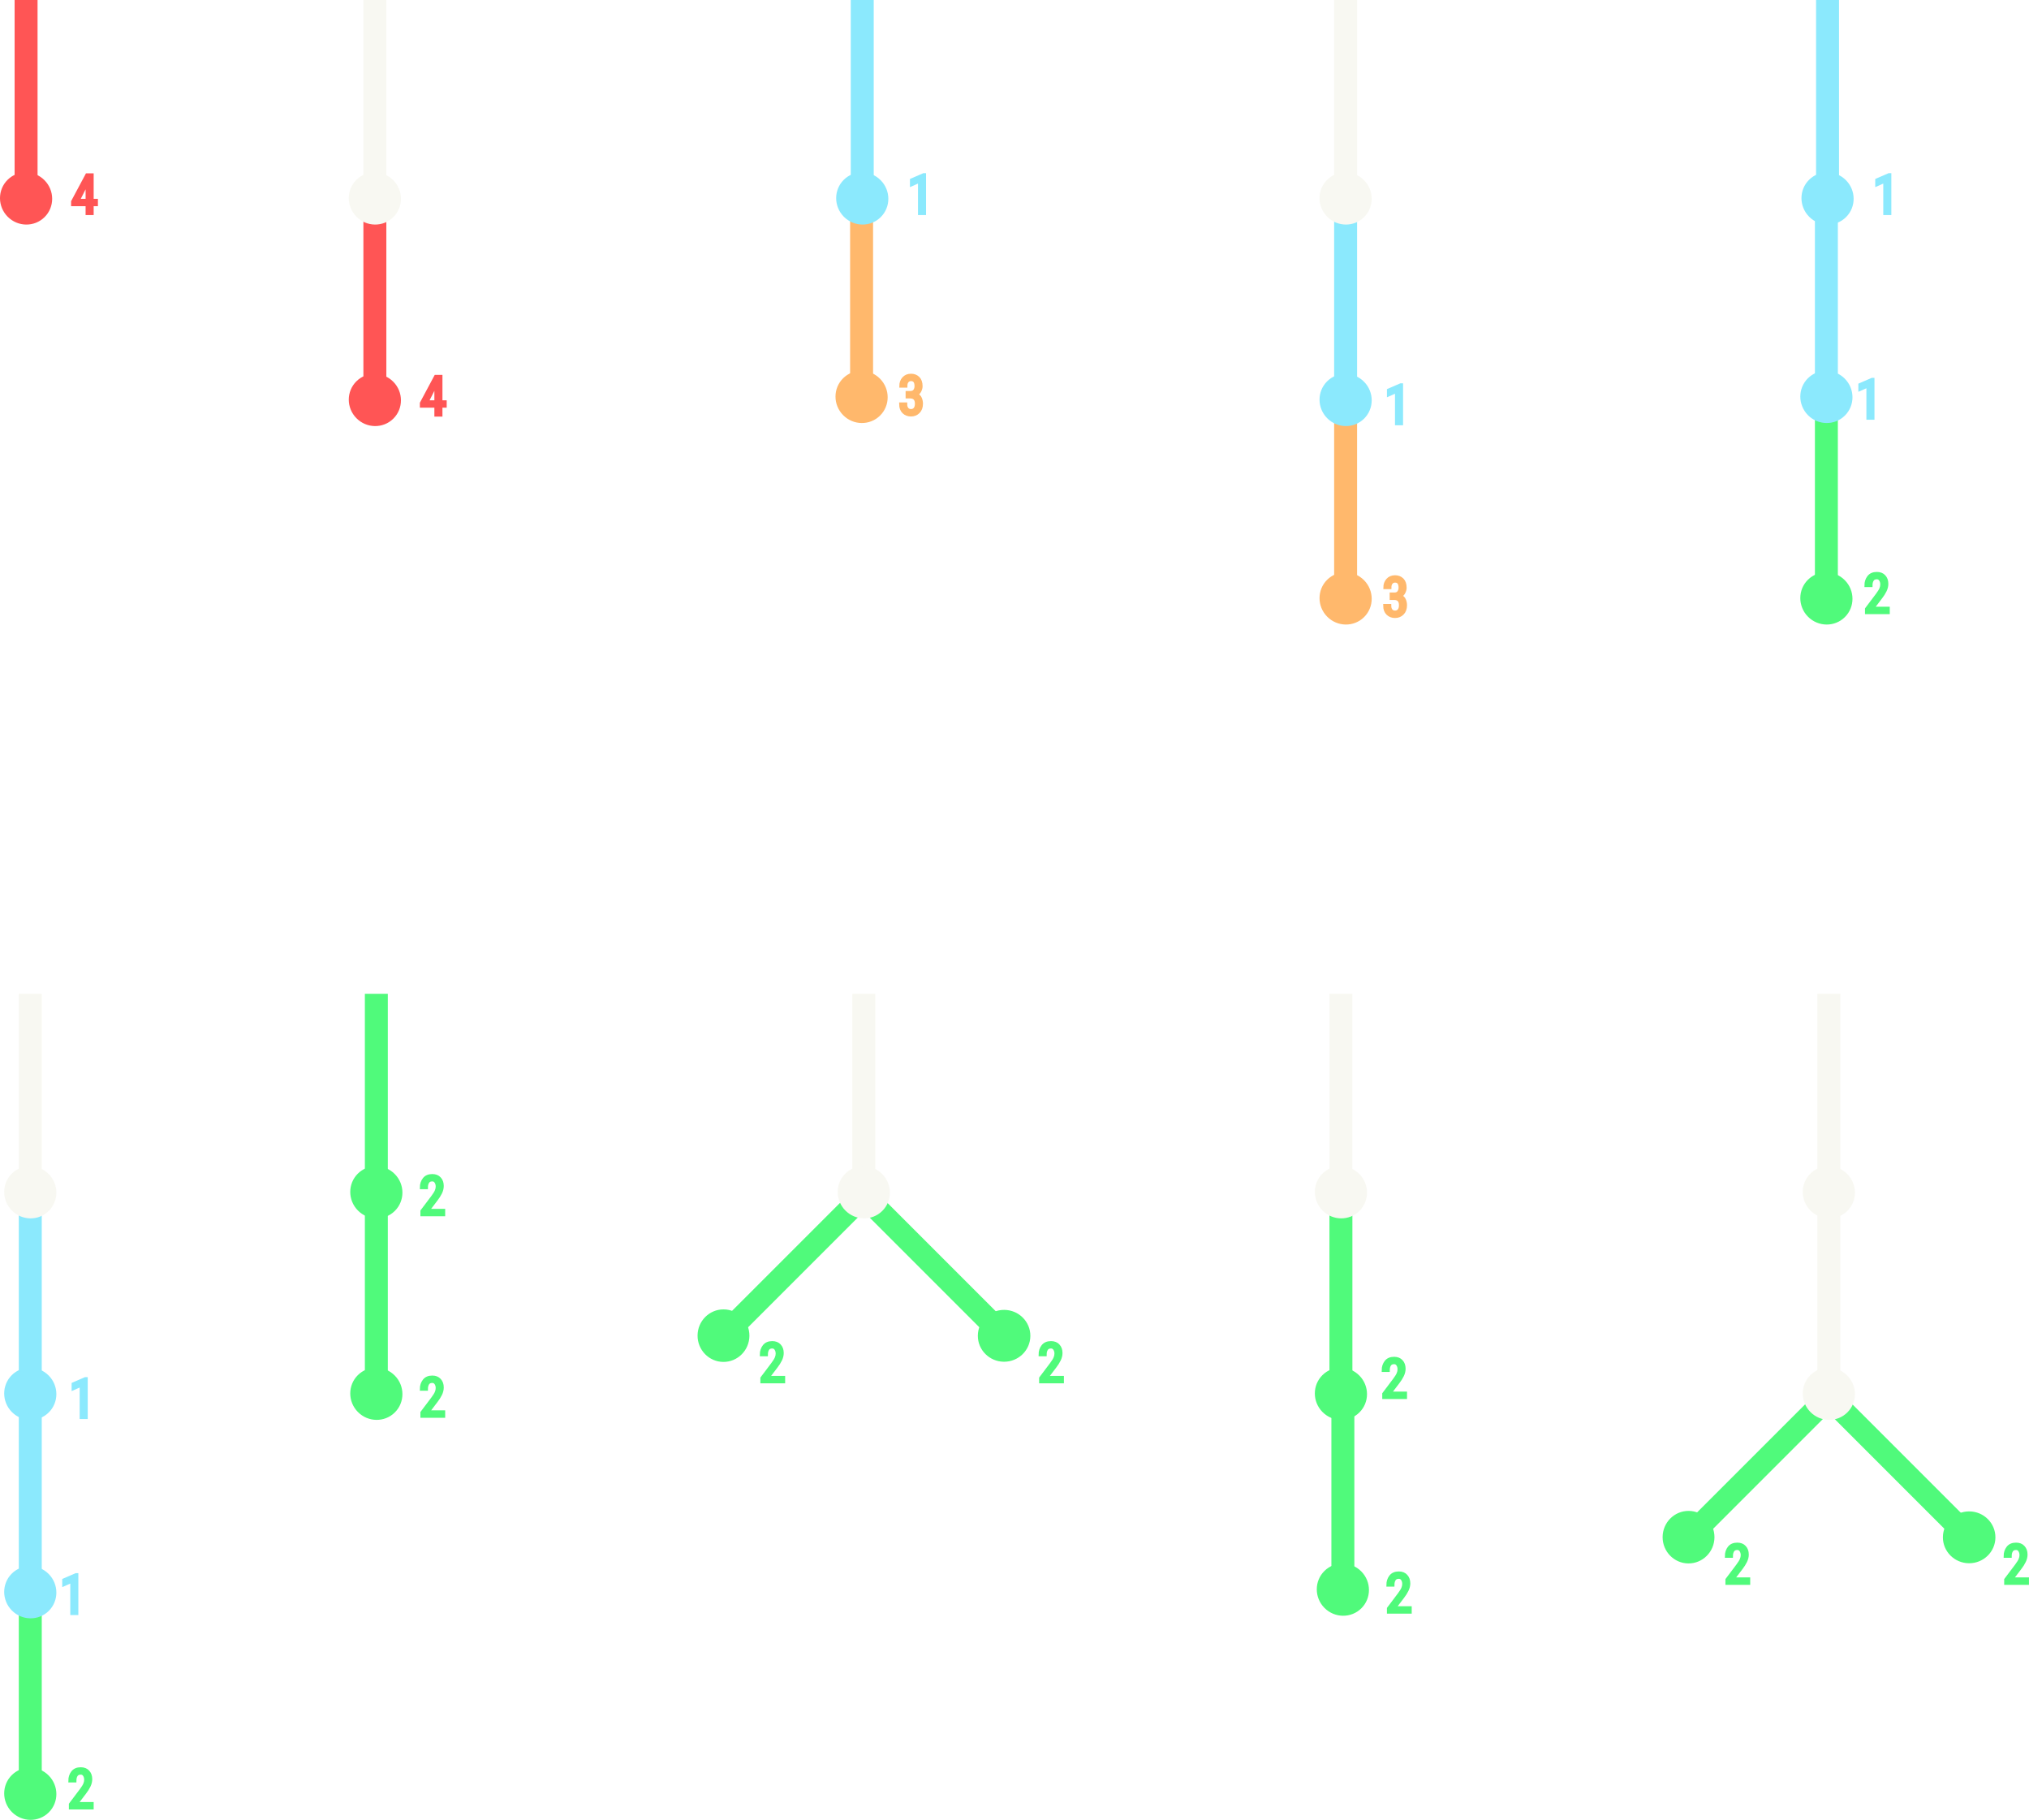
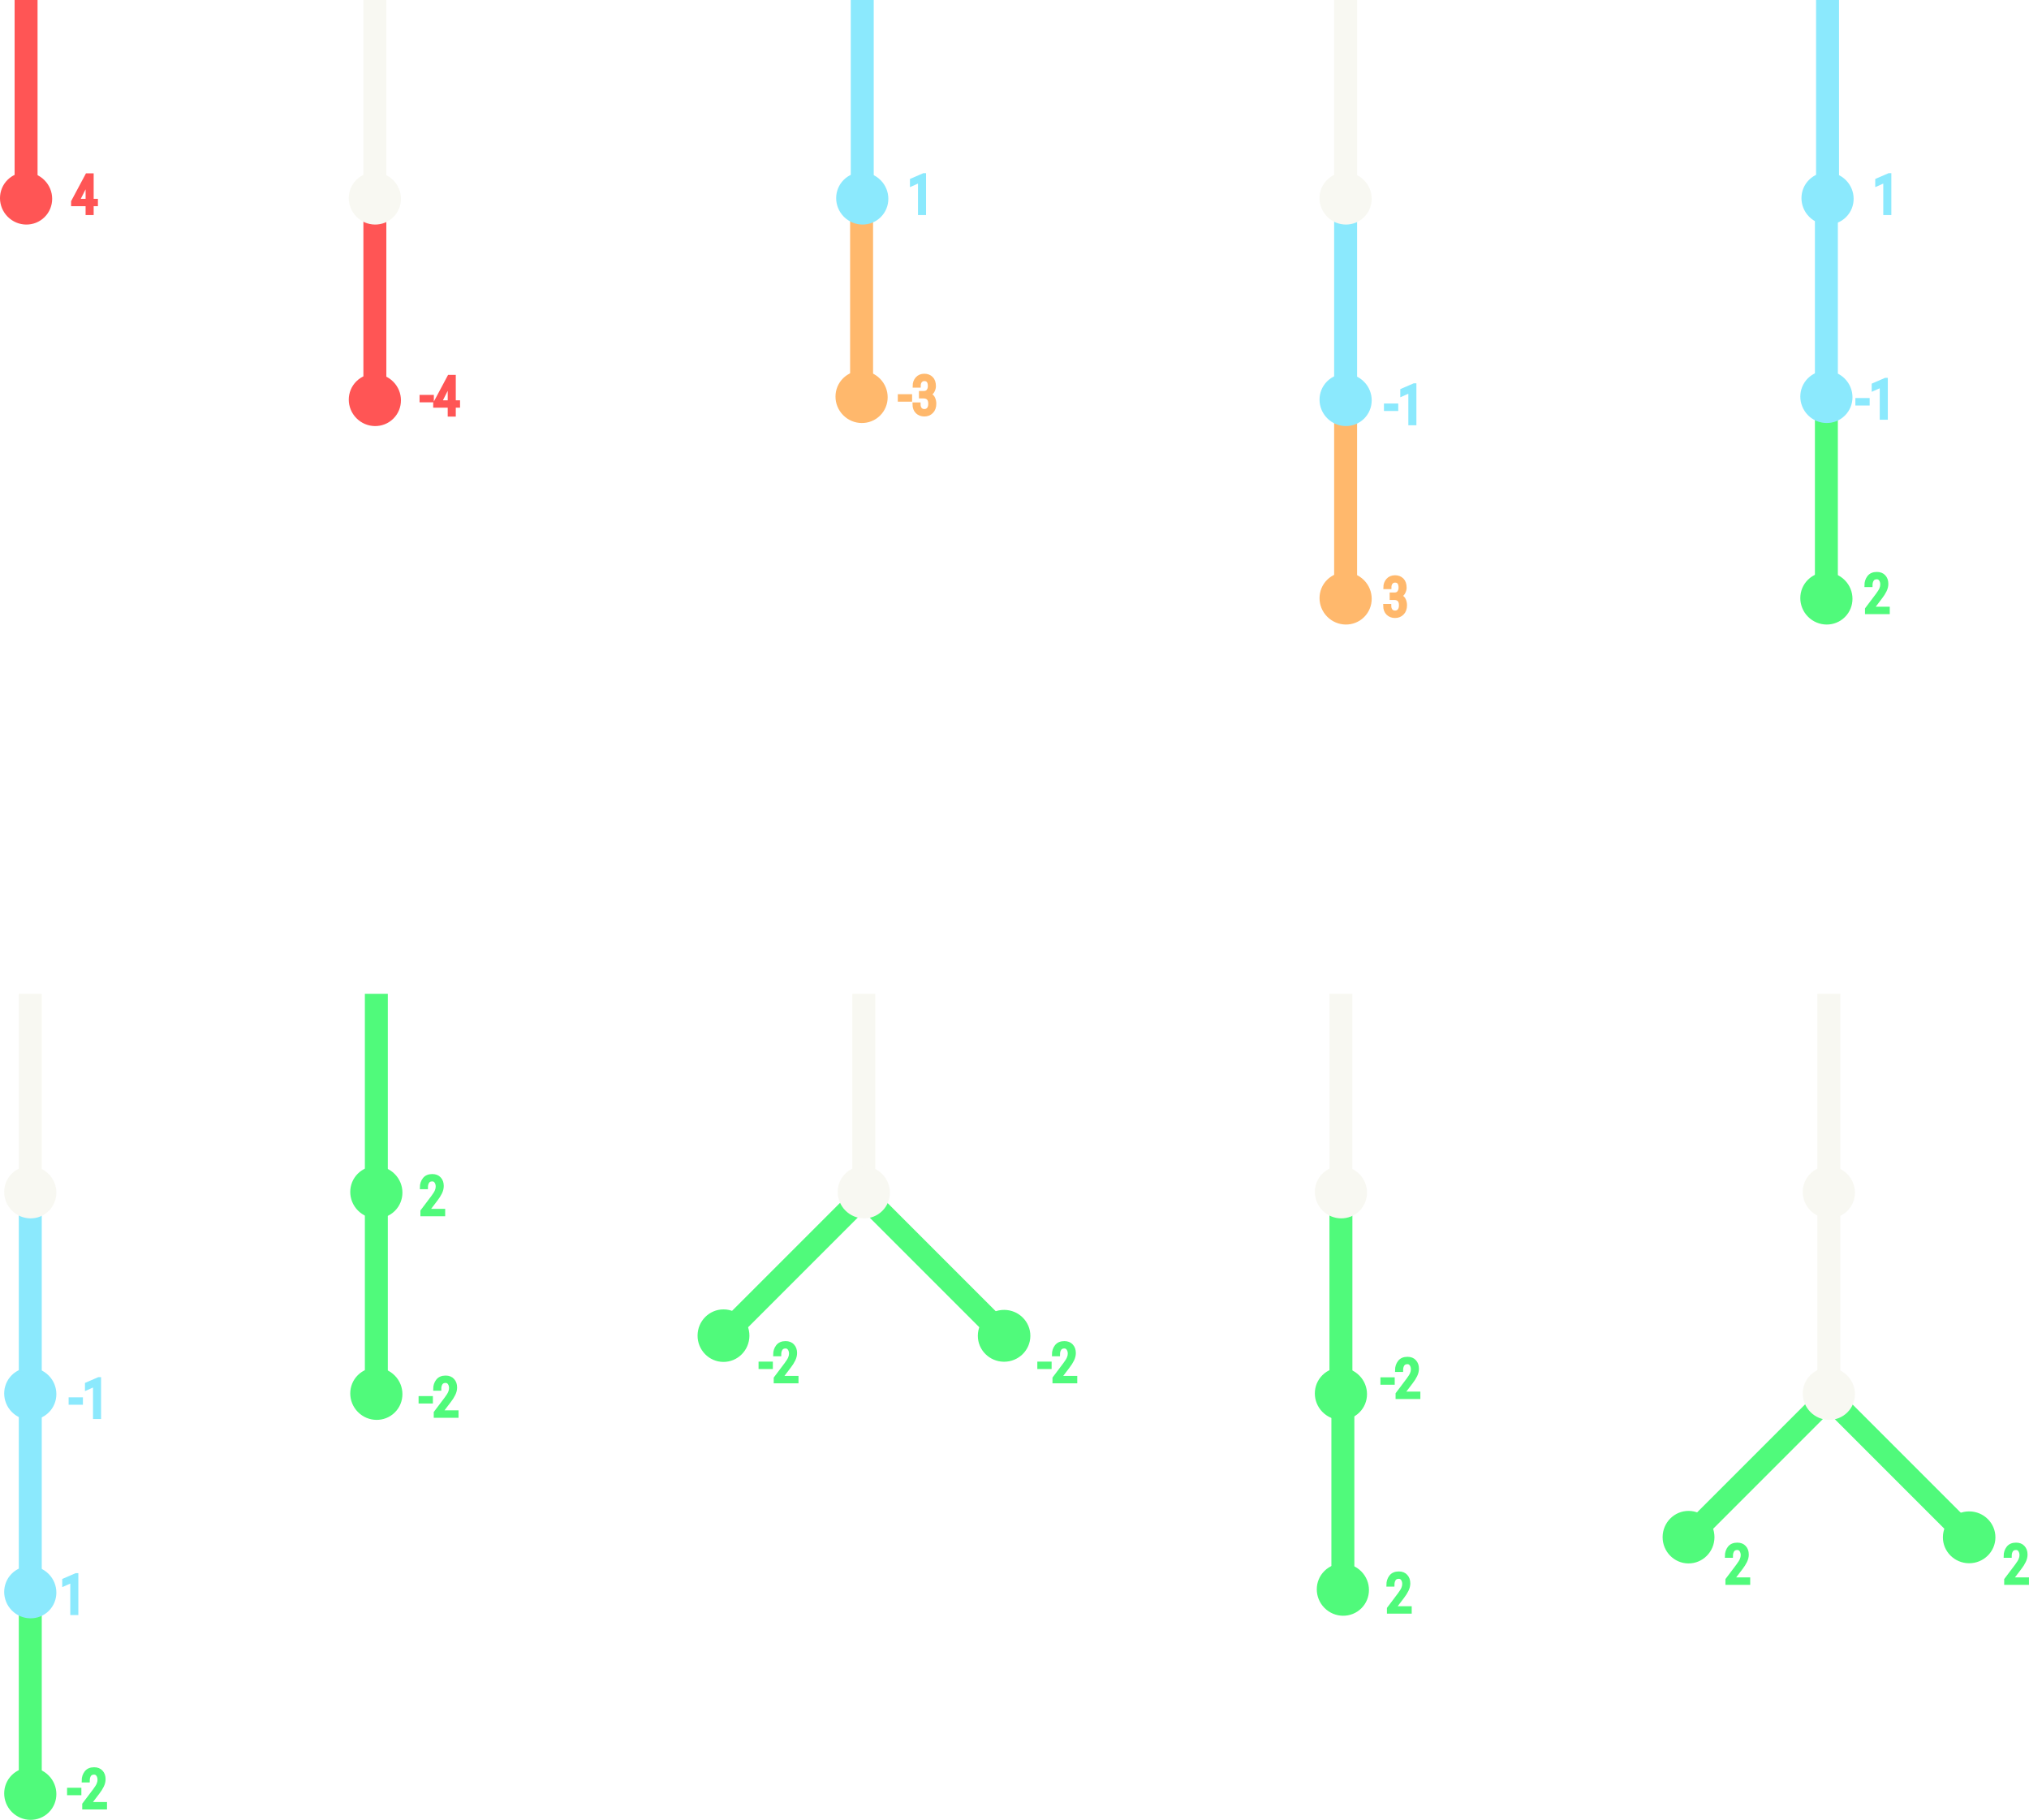
<svg xmlns="http://www.w3.org/2000/svg" viewBox="0 0 402.198 360.661" version="1.1" id="svg1">
  <defs id="defs1" />
  <g id="layer1" transform="translate(-37.60053,-73.30633)">
    <path style="display:inline;fill:#50fa7b;stroke:#50fa7b;stroke-width:4.549;stroke-dasharray:none;stroke-opacity:1" d="m 208.826,310.196 -28.239,28.239" id="path3-5-3-2-0-7" />
    <path id="path5-19-3-5-2-5-9-9-6" style="display:inline;fill:#50fa7b;stroke:#50fa7b;stroke-width:0.326" d="m 180.986,343.051 a 4.975,5.043 0.32 0 1 -4.947,-5.07 4.975,5.043 0.32 0 1 5.003,-5.015 4.975,5.043 0.32 0 1 4.947,5.07 4.975,5.043 0.32 0 1 -5.003,5.015 z" />
    <text xml:space="preserve" style="font-size:10.667px;font-family:'TeX Gyre Adventor';-inkscape-font-specification:'TeX Gyre Adventor';fill:#50fa7b;stroke:#50fa7b;stroke-width:0.677;stroke-miterlimit:4.1" x="188.054" y="347.118" id="text4-55-3">
-       <tspan id="tspan4-4-1" x="188.054" y="347.118" style="font-style:normal;font-variant:normal;font-weight:normal;font-stretch:normal;font-family:'Roboto Condensed';-inkscape-font-specification:'Roboto Condensed, ';fill:#50fa7b;stroke:#50fa7b">2</tspan>
+       <tspan id="tspan4-4-1" x="188.054" y="347.118" style="font-style:normal;font-variant:normal;font-weight:normal;font-stretch:normal;font-family:'Roboto Condensed';-inkscape-font-specification:'Roboto Condensed, ';fill:#50fa7b;stroke:#50fa7b">-2</tspan>
    </text>
    <path style="display:inline;fill:#50fa7b;stroke:#50fa7b;stroke-width:4.549;stroke-dasharray:none;stroke-opacity:1" d="m 208.826,310.228 28.239,28.239" id="path3-5-7-2-5-1-6" />
    <path id="path5-19-3-5-2-0-2-6-59-2" style="display:inline;fill:#50fa7b;stroke:#50fa7b;stroke-width:0.326" d="m 241.68,338.068 a 5.043,4.975 0.32 0 1 -5.07,4.947 5.043,4.975 0.32 0 1 -5.015,-5.003 5.043,4.975 0.32 0 1 5.07,-4.947 5.043,4.975 0.32 0 1 5.015,5.003 z" />
    <text xml:space="preserve" style="font-size:10.667px;font-family:'TeX Gyre Adventor';-inkscape-font-specification:'TeX Gyre Adventor';fill:#50fa7b;stroke:#50fa7b;stroke-width:0.677;stroke-miterlimit:4.1" x="243.314" y="347.118" id="text4-6-7-1">
-       <tspan id="tspan4-3-7-7" x="243.314" y="347.118" style="font-style:normal;font-variant:normal;font-weight:normal;font-stretch:normal;font-family:'Roboto Condensed';-inkscape-font-specification:'Roboto Condensed, ';fill:#50fa7b;stroke:#50fa7b">2</tspan>
+       <tspan id="tspan4-3-7-7" x="243.314" y="347.118" style="font-style:normal;font-variant:normal;font-weight:normal;font-stretch:normal;font-family:'Roboto Condensed';-inkscape-font-specification:'Roboto Condensed, ';fill:#50fa7b;stroke:#50fa7b">-2</tspan>
    </text>
    <path style="display:inline;fill:#f8f8f2;stroke:#f8f8f2;stroke-width:4.549;stroke-dasharray:none;stroke-opacity:1" d="m 208.826,270.26 v 39.936" id="path3-5-73-1-4" />
    <path id="path5-19-3-5-2-6-2-4" style="display:inline;fill:#f8f8f2;stroke:#f8f8f2;stroke-width:0.326" d="m 212.372,313.178 a 5.043,4.975 45.32 0 1 -7.083,-0.087 5.043,4.975 45.32 0 1 -0.008,-7.083 5.043,4.975 45.32 0 1 7.083,0.087 5.043,4.975 45.32 0 1 0.008,7.083 z" />
    <path style="display:inline;fill:#ffb86c;stroke:#ffb86c;stroke-width:4.549;stroke-dasharray:none;stroke-opacity:1" d="m 208.388,112.638 v 39.936" id="path3-5-7-2-5-6-6" />
    <path id="path5-19-3-5-2-0-2-6-1-2" style="display:inline;fill:#ffb86c;stroke:#ffb86c;stroke-width:0.326" d="m 211.933,155.556 a 5.043,4.975 45.32 0 1 -7.083,-0.087 5.043,4.975 45.32 0 1 -0.008,-7.083 5.043,4.975 45.32 0 1 7.083,0.087 5.043,4.975 45.32 0 1 0.008,7.083 z" />
    <text xml:space="preserve" style="font-size:10.667px;font-family:'TeX Gyre Adventor';-inkscape-font-specification:'TeX Gyre Adventor';display:inline;fill:#ffb86c;stroke:#ffb86c;stroke-width:0.677;stroke-miterlimit:4.1" x="215.657" y="155.399" id="text4-9-9">
-       <tspan id="tspan4-37-1" x="215.657" y="155.399" style="font-style:normal;font-variant:normal;font-weight:normal;font-stretch:normal;font-family:'Roboto Condensed';-inkscape-font-specification:'Roboto Condensed, ';fill:#ffb86c;stroke:#ffb86c">3</tspan>
+       <tspan id="tspan4-37-1" x="215.657" y="155.399" style="font-style:normal;font-variant:normal;font-weight:normal;font-stretch:normal;font-family:'Roboto Condensed';-inkscape-font-specification:'Roboto Condensed, ';fill:#ffb86c;stroke:#ffb86c">-3</tspan>
    </text>
    <path style="display:inline;fill:#8be9fd;stroke:#8be9fd;stroke-width:4.549;stroke-dasharray:none;stroke-opacity:1" d="M 208.52,73.306 V 113.242" id="path3-5-7-2" />
    <path id="path5-19-3-5-2-0-2" style="display:inline;fill:#8be9fd;stroke:#8be9fd;stroke-width:0.326" d="m 212.066,116.224 a 5.043,4.975 45.32 0 1 -7.083,-0.087 5.043,4.975 45.32 0 1 -0.008,-7.083 5.043,4.975 45.32 0 1 7.083,0.087 5.043,4.975 45.32 0 1 0.008,7.083 z" />
    <text xml:space="preserve" style="font-size:10.667px;font-family:'TeX Gyre Adventor';-inkscape-font-specification:'TeX Gyre Adventor';fill:#8be9fd;stroke:#8be9fd;stroke-width:0.677;stroke-miterlimit:4.1" x="217.468" y="115.592" id="text4">
      <tspan id="tspan4" x="217.468" y="115.592" style="font-style:normal;font-variant:normal;font-weight:normal;font-stretch:normal;font-family:'Roboto Condensed';-inkscape-font-specification:'Roboto Condensed, ';fill:#8be9fd;stroke:#8be9fd">1</tspan>
    </text>
    <path style="display:inline;fill:#50fa7b;stroke:#50fa7b;stroke-width:4.549;stroke-dasharray:none;stroke-opacity:1" d="m 303.405,310.196 v 39.936" id="path3-5-3-2-0" />
    <path id="path5-19-3-5-2-5-9-9" style="display:inline;fill:#50fa7b;stroke:#50fa7b;stroke-width:0.326" d="m 306.951,353.114 a 5.043,4.975 45.32 0 1 -7.083,-0.087 5.043,4.975 45.32 0 1 -0.008,-7.083 5.043,4.975 45.32 0 1 7.083,0.087 5.043,4.975 45.32 0 1 0.008,7.083 z" />
    <path style="display:inline;fill:#f8f8f2;stroke:#f8f8f2;stroke-width:4.549;stroke-dasharray:none;stroke-opacity:1" d="m 303.405,270.26 v 39.936" id="path3-5-73-1" />
    <path id="path5-19-3-5-2-6-2" style="display:inline;fill:#f8f8f2;stroke:#f8f8f2;stroke-width:0.326" d="m 306.951,313.178 a 5.043,4.975 45.32 0 1 -7.083,-0.087 5.043,4.975 45.32 0 1 -0.008,-7.083 5.043,4.975 45.32 0 1 7.083,0.087 5.043,4.975 45.32 0 1 0.008,7.083 z" />
    <text xml:space="preserve" style="font-size:10.667px;font-family:'TeX Gyre Adventor';-inkscape-font-specification:'TeX Gyre Adventor';fill:#50fa7b;stroke:#50fa7b;stroke-width:0.677;stroke-miterlimit:4.1" x="311.324" y="350.228" id="text4-55">
-       <tspan id="tspan4-4" x="311.324" y="350.228" style="font-style:normal;font-variant:normal;font-weight:normal;font-stretch:normal;font-family:'Roboto Condensed';-inkscape-font-specification:'Roboto Condensed, ';fill:#50fa7b;stroke:#50fa7b">2</tspan>
+       <tspan id="tspan4-4" x="311.324" y="350.228" style="font-style:normal;font-variant:normal;font-weight:normal;font-stretch:normal;font-family:'Roboto Condensed';-inkscape-font-specification:'Roboto Condensed, ';fill:#50fa7b;stroke:#50fa7b">-2</tspan>
    </text>
    <path style="display:inline;fill:#50fa7b;stroke:#50fa7b;stroke-width:4.549;stroke-dasharray:none;stroke-opacity:1" d="m 303.79,349.015 v 39.936" id="path3-5-7-2-5-1" />
    <path id="path5-19-3-5-2-0-2-6-59" style="display:inline;fill:#50fa7b;stroke:#50fa7b;stroke-width:0.326" d="m 307.336,391.932 a 5.043,4.975 45.32 0 1 -7.083,-0.087 5.043,4.975 45.32 0 1 -0.008,-7.083 5.043,4.975 45.32 0 1 7.083,0.087 5.043,4.975 45.32 0 1 0.008,7.083 z" />
    <text xml:space="preserve" style="font-size:10.667px;font-family:'TeX Gyre Adventor';-inkscape-font-specification:'TeX Gyre Adventor';fill:#50fa7b;stroke:#50fa7b;stroke-width:0.677;stroke-miterlimit:4.1" x="312.253" y="392.763" id="text4-6-7">
      <tspan id="tspan4-3-7" x="312.253" y="392.763" style="font-style:normal;font-variant:normal;font-weight:normal;font-stretch:normal;font-family:'Roboto Condensed';-inkscape-font-specification:'Roboto Condensed, ';fill:#50fa7b;stroke:#50fa7b">2</tspan>
    </text>
    <path style="display:inline;fill:#ffb86c;stroke:#ffb86c;stroke-width:4.549;stroke-dasharray:none;stroke-opacity:1" d="m 304.335,152.574 v 39.936" id="path3-5-7-2-5-6-6-5" />
    <path id="path5-19-3-5-2-0-2-6-1-2-9" style="display:inline;fill:#ffb86c;stroke:#ffb86c;stroke-width:0.326" d="m 307.881,195.492 a 5.043,4.975 45.32 0 1 -7.083,-0.087 5.043,4.975 45.32 0 1 -0.008,-7.083 5.043,4.975 45.32 0 1 7.083,0.087 5.043,4.975 45.32 0 1 0.008,7.083 z" />
    <text xml:space="preserve" style="font-size:10.667px;font-family:'TeX Gyre Adventor';-inkscape-font-specification:'TeX Gyre Adventor';display:inline;fill:#ffb86c;stroke:#ffb86c;stroke-width:0.677;stroke-miterlimit:4.1" x="311.604" y="195.335" id="text4-9-9-2">
      <tspan id="tspan4-37-1-2" x="311.604" y="195.335" style="font-style:normal;font-variant:normal;font-weight:normal;font-stretch:normal;font-family:'Roboto Condensed';-inkscape-font-specification:'Roboto Condensed, ';fill:#ffb86c;stroke:#ffb86c">3</tspan>
    </text>
    <path style="display:inline;fill:#8be9fd;stroke:#8be9fd;stroke-width:4.549;stroke-dasharray:none;stroke-opacity:1" d="m 304.335,113.242 v 39.936" id="path3-5-3-2" />
    <path id="path5-19-3-5-2-5-9" style="display:inline;fill:#8be9fd;stroke:#8be9fd;stroke-width:0.326" d="m 307.881,156.16 a 5.043,4.975 45.32 0 1 -7.083,-0.087 5.043,4.975 45.32 0 1 -0.008,-7.083 5.043,4.975 45.32 0 1 7.083,0.087 5.043,4.975 45.32 0 1 0.008,7.083 z" />
    <path style="display:inline;fill:#f8f8f2;stroke:#f8f8f2;stroke-width:4.549;stroke-dasharray:none;stroke-opacity:1" d="M 304.335,73.306 V 113.242" id="path3-5-73" />
    <path id="path5-19-3-5-2-6" style="display:inline;fill:#f8f8f2;stroke:#f8f8f2;stroke-width:0.326" d="m 307.881,116.224 a 5.043,4.975 45.32 0 1 -7.083,-0.087 5.043,4.975 45.32 0 1 -0.008,-7.083 5.043,4.975 45.32 0 1 7.083,0.087 5.043,4.975 45.32 0 1 0.008,7.083 z" />
    <text xml:space="preserve" style="font-size:10.667px;font-family:'TeX Gyre Adventor';-inkscape-font-specification:'TeX Gyre Adventor';fill:#8be9fd;stroke:#8be9fd;stroke-width:0.677;stroke-miterlimit:4.1" x="312.024" y="157.245" id="text4-5">
-       <tspan id="tspan4-0" x="312.024" y="157.245" style="font-style:normal;font-variant:normal;font-weight:normal;font-stretch:normal;font-family:'Roboto Condensed';-inkscape-font-specification:'Roboto Condensed, ';fill:#8be9fd;stroke:#8be9fd">1</tspan>
+       <tspan id="tspan4-0" x="312.024" y="157.245" style="font-style:normal;font-variant:normal;font-weight:normal;font-stretch:normal;font-family:'Roboto Condensed';-inkscape-font-specification:'Roboto Condensed, ';fill:#8be9fd;stroke:#8be9fd">-1</tspan>
    </text>
    <path style="display:inline;fill:#8be9fd;stroke:#8be9fd;stroke-width:4.549;stroke-dasharray:none;stroke-opacity:1" d="m 399.636,112.638 v 39.936" id="path3-5-73-1-1-4-4" />
    <path style="display:inline;fill:#50fa7b;stroke:#50fa7b;stroke-width:4.549;stroke-dasharray:none;stroke-opacity:1" d="m 399.636,152.574 v 39.936" id="path3-5-3-2-0-1-0-0" />
    <path id="path5-19-3-5-2-5-9-9-9-4-6" style="display:inline;fill:#50fa7b;stroke:#50fa7b;stroke-width:0.326" d="m 403.182,195.492 a 5.043,4.975 45.32 0 1 -7.083,-0.087 5.043,4.975 45.32 0 1 -0.008,-7.083 5.043,4.975 45.32 0 1 7.083,0.087 5.043,4.975 45.32 0 1 0.008,7.083 z" />
    <text xml:space="preserve" style="font-size:10.667px;font-family:'TeX Gyre Adventor';-inkscape-font-specification:'TeX Gyre Adventor';fill:#50fa7b;stroke:#50fa7b;stroke-width:0.677;stroke-miterlimit:4.1" x="407.017" y="194.677" id="text4-7-8-8">
      <tspan id="tspan4-8-7-9" x="407.017" y="194.677" style="font-style:normal;font-variant:normal;font-weight:normal;font-stretch:normal;font-family:'Roboto Condensed';-inkscape-font-specification:'Roboto Condensed, ';fill:#50fa7b;stroke:#50fa7b">2</tspan>
    </text>
    <path id="path5-19-3-5-2-6-2-29-9-9" style="display:inline;fill:#8be9fd;stroke:#8be9fd;stroke-width:0.326" d="m 403.182,155.556 a 5.043,4.975 45.32 0 1 -7.083,-0.087 5.043,4.975 45.32 0 1 -0.008,-7.083 5.043,4.975 45.32 0 1 7.083,0.087 5.043,4.975 45.32 0 1 0.008,7.083 z" />
    <text xml:space="preserve" style="font-size:10.667px;font-family:'TeX Gyre Adventor';-inkscape-font-specification:'TeX Gyre Adventor';fill:#8be9fd;stroke:#8be9fd;stroke-width:0.677;stroke-miterlimit:4.1" x="405.468" y="156.155" id="text4-3-1-2">
-       <tspan id="tspan4-1-7-6" x="405.468" y="156.155" style="font-style:normal;font-variant:normal;font-weight:normal;font-stretch:normal;font-family:'Roboto Condensed';-inkscape-font-specification:'Roboto Condensed, ';fill:#8be9fd;stroke:#8be9fd">1</tspan>
+       <tspan id="tspan4-1-7-6" x="405.468" y="156.155" style="font-style:normal;font-variant:normal;font-weight:normal;font-stretch:normal;font-family:'Roboto Condensed';-inkscape-font-specification:'Roboto Condensed, ';fill:#8be9fd;stroke:#8be9fd">-1</tspan>
    </text>
    <path style="display:inline;fill:#8be9fd;stroke:#8be9fd;stroke-width:4.549;stroke-dasharray:none;stroke-opacity:1" d="M 399.866,73.306 V 113.242" id="path3-5-7-2-2" />
    <path id="path5-19-3-5-2-0-2-9" style="display:inline;fill:#8be9fd;stroke:#8be9fd;stroke-width:0.326" d="m 403.412,116.224 a 5.043,4.975 45.32 0 1 -7.083,-0.087 5.043,4.975 45.32 0 1 -0.008,-7.083 5.043,4.975 45.32 0 1 7.083,0.087 5.043,4.975 45.32 0 1 0.008,7.083 z" />
    <text xml:space="preserve" style="font-size:10.667px;font-family:'TeX Gyre Adventor';-inkscape-font-specification:'TeX Gyre Adventor';fill:#8be9fd;stroke:#8be9fd;stroke-width:0.677;stroke-miterlimit:4.1" x="408.814" y="115.592" id="text4-3">
      <tspan id="tspan4-1" x="408.814" y="115.592" style="font-style:normal;font-variant:normal;font-weight:normal;font-stretch:normal;font-family:'Roboto Condensed';-inkscape-font-specification:'Roboto Condensed, ';fill:#8be9fd;stroke:#8be9fd">1</tspan>
    </text>
    <path style="display:inline;fill:#50fa7b;stroke:#50fa7b;stroke-width:4.549;stroke-dasharray:none;stroke-opacity:1" d="m 400.123,350.132 -28.239,28.239" id="path3-5-3-2-0-7-3" />
    <path id="path5-19-3-5-2-5-9-9-6-2" style="display:inline;fill:#50fa7b;stroke:#50fa7b;stroke-width:0.326" d="m 372.283,382.987 a 4.975,5.043 0.32 0 1 -4.947,-5.07 4.975,5.043 0.32 0 1 5.003,-5.015 4.975,5.043 0.32 0 1 4.947,5.07 4.975,5.043 0.32 0 1 -5.003,5.015 z" />
    <text xml:space="preserve" style="font-size:10.667px;font-family:'TeX Gyre Adventor';-inkscape-font-specification:'TeX Gyre Adventor';fill:#50fa7b;stroke:#50fa7b;stroke-width:0.677;stroke-miterlimit:4.1" x="379.351" y="387.054" id="text4-55-3-0">
      <tspan id="tspan4-4-1-6" x="379.351" y="387.054" style="font-style:normal;font-variant:normal;font-weight:normal;font-stretch:normal;font-family:'Roboto Condensed';-inkscape-font-specification:'Roboto Condensed, ';fill:#50fa7b;stroke:#50fa7b">2</tspan>
    </text>
    <path style="display:inline;fill:#50fa7b;stroke:#50fa7b;stroke-width:4.549;stroke-dasharray:none;stroke-opacity:1" d="m 400.123,350.164 28.239,28.239" id="path3-5-7-2-5-1-6-4" />
    <path id="path5-19-3-5-2-0-2-6-59-2-7" style="display:inline;fill:#50fa7b;stroke:#50fa7b;stroke-width:0.326" d="m 432.978,378.004 a 5.043,4.975 0.32 0 1 -5.07,4.947 5.043,4.975 0.32 0 1 -5.015,-5.003 5.043,4.975 0.32 0 1 5.07,-4.947 5.043,4.975 0.32 0 1 5.015,5.003 z" />
    <text xml:space="preserve" style="font-size:10.667px;font-family:'TeX Gyre Adventor';-inkscape-font-specification:'TeX Gyre Adventor';fill:#50fa7b;stroke:#50fa7b;stroke-width:0.677;stroke-miterlimit:4.1" x="434.611" y="387.054" id="text4-6-7-1-6">
      <tspan id="tspan4-3-7-7-5" x="434.611" y="387.054" style="font-style:normal;font-variant:normal;font-weight:normal;font-stretch:normal;font-family:'Roboto Condensed';-inkscape-font-specification:'Roboto Condensed, ';fill:#50fa7b;stroke:#50fa7b">2</tspan>
    </text>
    <path style="display:inline;fill:#f8f8f2;stroke:#f8f8f2;stroke-width:4.549;stroke-dasharray:none;stroke-opacity:1" d="m 400.123,310.196 v 39.936" id="path3-5-73-1-4-9" />
    <path id="path5-19-3-5-2-6-2-4-3" style="display:inline;fill:#f8f8f2;stroke:#f8f8f2;stroke-width:0.326" d="m 403.669,353.114 a 5.043,4.975 45.32 0 1 -7.083,-0.087 5.043,4.975 45.32 0 1 -0.008,-7.083 5.043,4.975 45.32 0 1 7.083,0.087 5.043,4.975 45.32 0 1 0.008,7.083 z" />
    <path style="display:inline;fill:#f8f8f2;stroke:#f8f8f2;stroke-width:4.549;stroke-dasharray:none;stroke-opacity:1" d="m 400.123,270.26 v 39.936" id="path3-5-73-1-4-5-2" />
    <path id="path5-19-3-5-2-6-2-4-6-3" style="display:inline;fill:#f8f8f2;stroke:#f8f8f2;stroke-width:0.326" d="m 403.669,313.178 a 5.043,4.975 45.32 0 1 -7.083,-0.087 5.043,4.975 45.32 0 1 -0.008,-7.083 5.043,4.975 45.32 0 1 7.083,0.087 5.043,4.975 45.32 0 1 0.008,7.083 z" />
    <path style="display:inline;fill:#50fa7b;stroke:#50fa7b;stroke-width:4.549;stroke-dasharray:none;stroke-opacity:1" d="m 43.604,389.464 -1e-6,39.936" id="path3-5-3-2-0-1-0" />
    <path id="path5-19-3-5-2-5-9-9-9-4" style="display:inline;fill:#50fa7b;stroke:#50fa7b;stroke-width:0.326" d="m 47.149,432.382 a 5.043,4.975 45.32 0 1 -7.083,-0.087 5.043,4.975 45.32 0 1 -0.008,-7.083 5.043,4.975 45.32 0 1 7.083,0.087 5.043,4.975 45.32 0 1 0.008,7.083 z" />
    <path style="display:inline;fill:#8be9fd;stroke:#8be9fd;stroke-width:4.549;stroke-dasharray:none;stroke-opacity:1" d="m 43.604,349.528 -1e-6,39.936" id="path3-5-73-1-1-4" />
    <path id="path5-19-3-5-2-6-2-29-9" style="display:inline;fill:#8be9fd;stroke:#8be9fd;stroke-width:0.326" d="m 47.149,392.445 a 5.043,4.975 45.32 0 1 -7.083,-0.087 5.043,4.975 45.32 0 1 -0.008,-7.083 5.043,4.975 45.32 0 1 7.083,0.087 5.043,4.975 45.32 0 1 0.008,7.083 z" />
    <text xml:space="preserve" style="font-size:10.667px;font-family:'TeX Gyre Adventor';-inkscape-font-specification:'TeX Gyre Adventor';fill:#50fa7b;stroke:#50fa7b;stroke-width:0.677;stroke-miterlimit:4.1" x="50.984" y="431.567" id="text4-7-8">
-       <tspan id="tspan4-8-7" x="50.984" y="431.567" style="font-style:normal;font-variant:normal;font-weight:normal;font-stretch:normal;font-family:'Roboto Condensed';-inkscape-font-specification:'Roboto Condensed, ';fill:#50fa7b;stroke:#50fa7b">2</tspan>
+       <tspan id="tspan4-8-7" x="50.984" y="431.567" style="font-style:normal;font-variant:normal;font-weight:normal;font-stretch:normal;font-family:'Roboto Condensed';-inkscape-font-specification:'Roboto Condensed, ';fill:#50fa7b;stroke:#50fa7b">-2</tspan>
    </text>
    <text xml:space="preserve" style="font-size:10.667px;font-family:'TeX Gyre Adventor';-inkscape-font-specification:'TeX Gyre Adventor';fill:#8be9fd;stroke:#8be9fd;stroke-width:0.677;stroke-miterlimit:4.1" x="49.435" y="393.045" id="text4-3-1">
      <tspan id="tspan4-1-7" x="49.435" y="393.045" style="font-style:normal;font-variant:normal;font-weight:normal;font-stretch:normal;font-family:'Roboto Condensed';-inkscape-font-specification:'Roboto Condensed, ';fill:#8be9fd;stroke:#8be9fd">1</tspan>
    </text>
    <path style="display:inline;fill:#8be9fd;stroke:#8be9fd;stroke-width:4.549;stroke-dasharray:none;stroke-opacity:1" d="m 43.604,310.196 -1e-6,39.936" id="path3-5-3-2-03" />
    <path id="path5-19-3-5-2-5-9-6" style="display:inline;fill:#8be9fd;stroke:#8be9fd;stroke-width:0.326" d="m 47.149,353.114 a 5.043,4.975 45.32 0 1 -7.083,-0.087 5.043,4.975 45.32 0 1 -0.008,-7.083 5.043,4.975 45.32 0 1 7.083,0.087 5.043,4.975 45.32 0 1 0.008,7.083 z" />
    <path style="display:inline;fill:#f8f8f2;stroke:#f8f8f2;stroke-width:4.549;stroke-dasharray:none;stroke-opacity:1" d="m 43.604,270.26 -1e-6,39.936" id="path3-5-73-8" />
    <path id="path5-19-3-5-2-6-4" style="display:inline;fill:#f8f8f2;stroke:#f8f8f2;stroke-width:0.326" d="m 47.149,313.178 a 5.043,4.975 45.32 0 1 -7.083,-0.087 5.043,4.975 45.32 0 1 -0.008,-7.083 5.043,4.975 45.32 0 1 7.083,0.087 5.043,4.975 45.32 0 1 0.008,7.083 z" />
    <text xml:space="preserve" style="font-size:10.667px;font-family:'TeX Gyre Adventor';-inkscape-font-specification:'TeX Gyre Adventor';fill:#8be9fd;stroke:#8be9fd;stroke-width:0.677;stroke-miterlimit:4.1" x="51.293" y="354.199" id="text4-5-1">
-       <tspan id="tspan4-0-0" x="51.293" y="354.199" style="font-style:normal;font-variant:normal;font-weight:normal;font-stretch:normal;font-family:'Roboto Condensed';-inkscape-font-specification:'Roboto Condensed, ';fill:#8be9fd;stroke:#8be9fd">1</tspan>
+       <tspan id="tspan4-0-0" x="51.293" y="354.199" style="font-style:normal;font-variant:normal;font-weight:normal;font-stretch:normal;font-family:'Roboto Condensed';-inkscape-font-specification:'Roboto Condensed, ';fill:#8be9fd;stroke:#8be9fd">-1</tspan>
    </text>
    <path style="display:inline;fill:#ff5555;stroke:#ff5555;stroke-width:4.549;stroke-dasharray:none;stroke-opacity:1" d="m 42.771,73.306 -10e-7,39.936" id="path3-5-7-2-7" />
    <path id="path5-19-3-5-2-0-2-4" style="display:inline;fill:#ff5555;stroke:#ff5555;stroke-width:0.326" d="m 46.316,116.224 a 5.043,4.975 45.32 0 1 -7.083,-0.087 5.043,4.975 45.32 0 1 -0.008,-7.083 5.043,4.975 45.32 0 1 7.083,0.087 5.043,4.975 45.32 0 1 0.008,7.083 z" />
    <text xml:space="preserve" style="font-size:10.667px;font-family:'TeX Gyre Adventor';-inkscape-font-specification:'TeX Gyre Adventor';fill:#ff5555;stroke:#ff5555;stroke-width:0.677;stroke-miterlimit:4.1" x="51.718" y="115.592" id="text4-4">
      <tspan id="tspan4-30" x="51.718" y="115.592" style="font-style:normal;font-variant:normal;font-weight:normal;font-stretch:normal;font-family:'Roboto Condensed';-inkscape-font-specification:'Roboto Condensed, ';fill:#ff5555;stroke:#ff5555">4</tspan>
    </text>
    <path style="display:inline;fill:#50fa7b;stroke:#50fa7b;stroke-width:4.549;stroke-dasharray:none;stroke-opacity:1" d="m 112.201,270.26 v 39.936" id="path3-5-7-2-5" />
    <path id="path5-19-3-5-2-0-2-6" style="display:inline;fill:#50fa7b;stroke:#50fa7b;stroke-width:0.326" d="m 115.746,313.178 a 5.043,4.975 45.32 0 1 -7.083,-0.087 5.043,4.975 45.32 0 1 -0.008,-7.083 5.043,4.975 45.32 0 1 7.083,0.087 5.043,4.975 45.32 0 1 0.008,7.083 z" />
    <text xml:space="preserve" style="font-size:10.667px;font-family:'TeX Gyre Adventor';-inkscape-font-specification:'TeX Gyre Adventor';fill:#50fa7b;stroke:#50fa7b;stroke-width:0.677;stroke-miterlimit:4.1" x="120.663" y="314.009" id="text4-6">
      <tspan id="tspan4-3" x="120.663" y="314.009" style="font-style:normal;font-variant:normal;font-weight:normal;font-stretch:normal;font-family:'Roboto Condensed';-inkscape-font-specification:'Roboto Condensed, ';fill:#50fa7b;stroke:#50fa7b">2</tspan>
    </text>
    <path style="display:inline;fill:#50fa7b;stroke:#50fa7b;stroke-width:4.549;stroke-dasharray:none;stroke-opacity:1" d="m 112.201,310.196 v 39.936" id="path3-5-7-2-5-61" />
    <path id="path5-19-3-5-2-0-2-6-5" style="display:inline;fill:#50fa7b;stroke:#50fa7b;stroke-width:0.326" d="m 115.746,353.114 a 5.043,4.975 45.32 0 1 -7.083,-0.087 5.043,4.975 45.32 0 1 -0.008,-7.083 5.043,4.975 45.32 0 1 7.083,0.087 5.043,4.975 45.32 0 1 0.008,7.083 z" />
    <text xml:space="preserve" style="font-size:10.667px;font-family:'TeX Gyre Adventor';-inkscape-font-specification:'TeX Gyre Adventor';fill:#50fa7b;stroke:#50fa7b;stroke-width:0.677;stroke-miterlimit:4.1" x="120.663" y="353.945" id="text4-6-9">
-       <tspan id="tspan4-3-4" x="120.663" y="353.945" style="font-style:normal;font-variant:normal;font-weight:normal;font-stretch:normal;font-family:'Roboto Condensed';-inkscape-font-specification:'Roboto Condensed, ';fill:#50fa7b;stroke:#50fa7b">2</tspan>
+       <tspan id="tspan4-3-4" x="120.663" y="353.945" style="font-style:normal;font-variant:normal;font-weight:normal;font-stretch:normal;font-family:'Roboto Condensed';-inkscape-font-specification:'Roboto Condensed, ';fill:#50fa7b;stroke:#50fa7b">-2</tspan>
    </text>
    <path style="display:inline;fill:#ff5555;stroke:#ff5555;stroke-width:4.549;stroke-dasharray:none;stroke-opacity:1" d="m 111.909,113.242 v 39.936" id="path3-5-7-2-7-8" />
    <path id="path5-19-3-5-2-0-2-4-9" style="display:inline;fill:#ff5555;stroke:#ff5555;stroke-width:0.326" d="m 115.454,156.16 a 5.043,4.975 45.32 0 1 -7.083,-0.087 5.043,4.975 45.32 0 1 -0.008,-7.083 5.043,4.975 45.32 0 1 7.083,0.087 5.043,4.975 45.32 0 1 0.008,7.083 z" />
    <path style="display:inline;fill:#f8f8f2;stroke:#f8f8f2;stroke-width:4.549;stroke-dasharray:none;stroke-opacity:1" d="M 111.909,73.306 V 113.242" id="path3-5-73-4" />
    <path id="path5-19-3-5-2-6-8" style="display:inline;fill:#f8f8f2;stroke:#f8f8f2;stroke-width:0.326" d="m 115.454,116.224 a 5.043,4.975 45.32 0 1 -7.083,-0.087 5.043,4.975 45.32 0 1 -0.008,-7.083 5.043,4.975 45.32 0 1 7.083,0.087 5.043,4.975 45.32 0 1 0.008,7.083 z" />
    <text xml:space="preserve" style="font-size:10.667px;font-family:'TeX Gyre Adventor';-inkscape-font-specification:'TeX Gyre Adventor';fill:#ff5555;stroke:#ff5555;stroke-width:0.677;stroke-miterlimit:4.1" x="120.856" y="155.528" id="text4-4-2">
-       <tspan id="tspan4-30-6" x="120.856" y="155.528" style="font-style:normal;font-variant:normal;font-weight:normal;font-stretch:normal;font-family:'Roboto Condensed';-inkscape-font-specification:'Roboto Condensed, ';fill:#ff5555;stroke:#ff5555">4</tspan>
+       <tspan id="tspan4-30-6" x="120.856" y="155.528" style="font-style:normal;font-variant:normal;font-weight:normal;font-stretch:normal;font-family:'Roboto Condensed';-inkscape-font-specification:'Roboto Condensed, ';fill:#ff5555;stroke:#ff5555">-4</tspan>
    </text>
  </g>
</svg>
